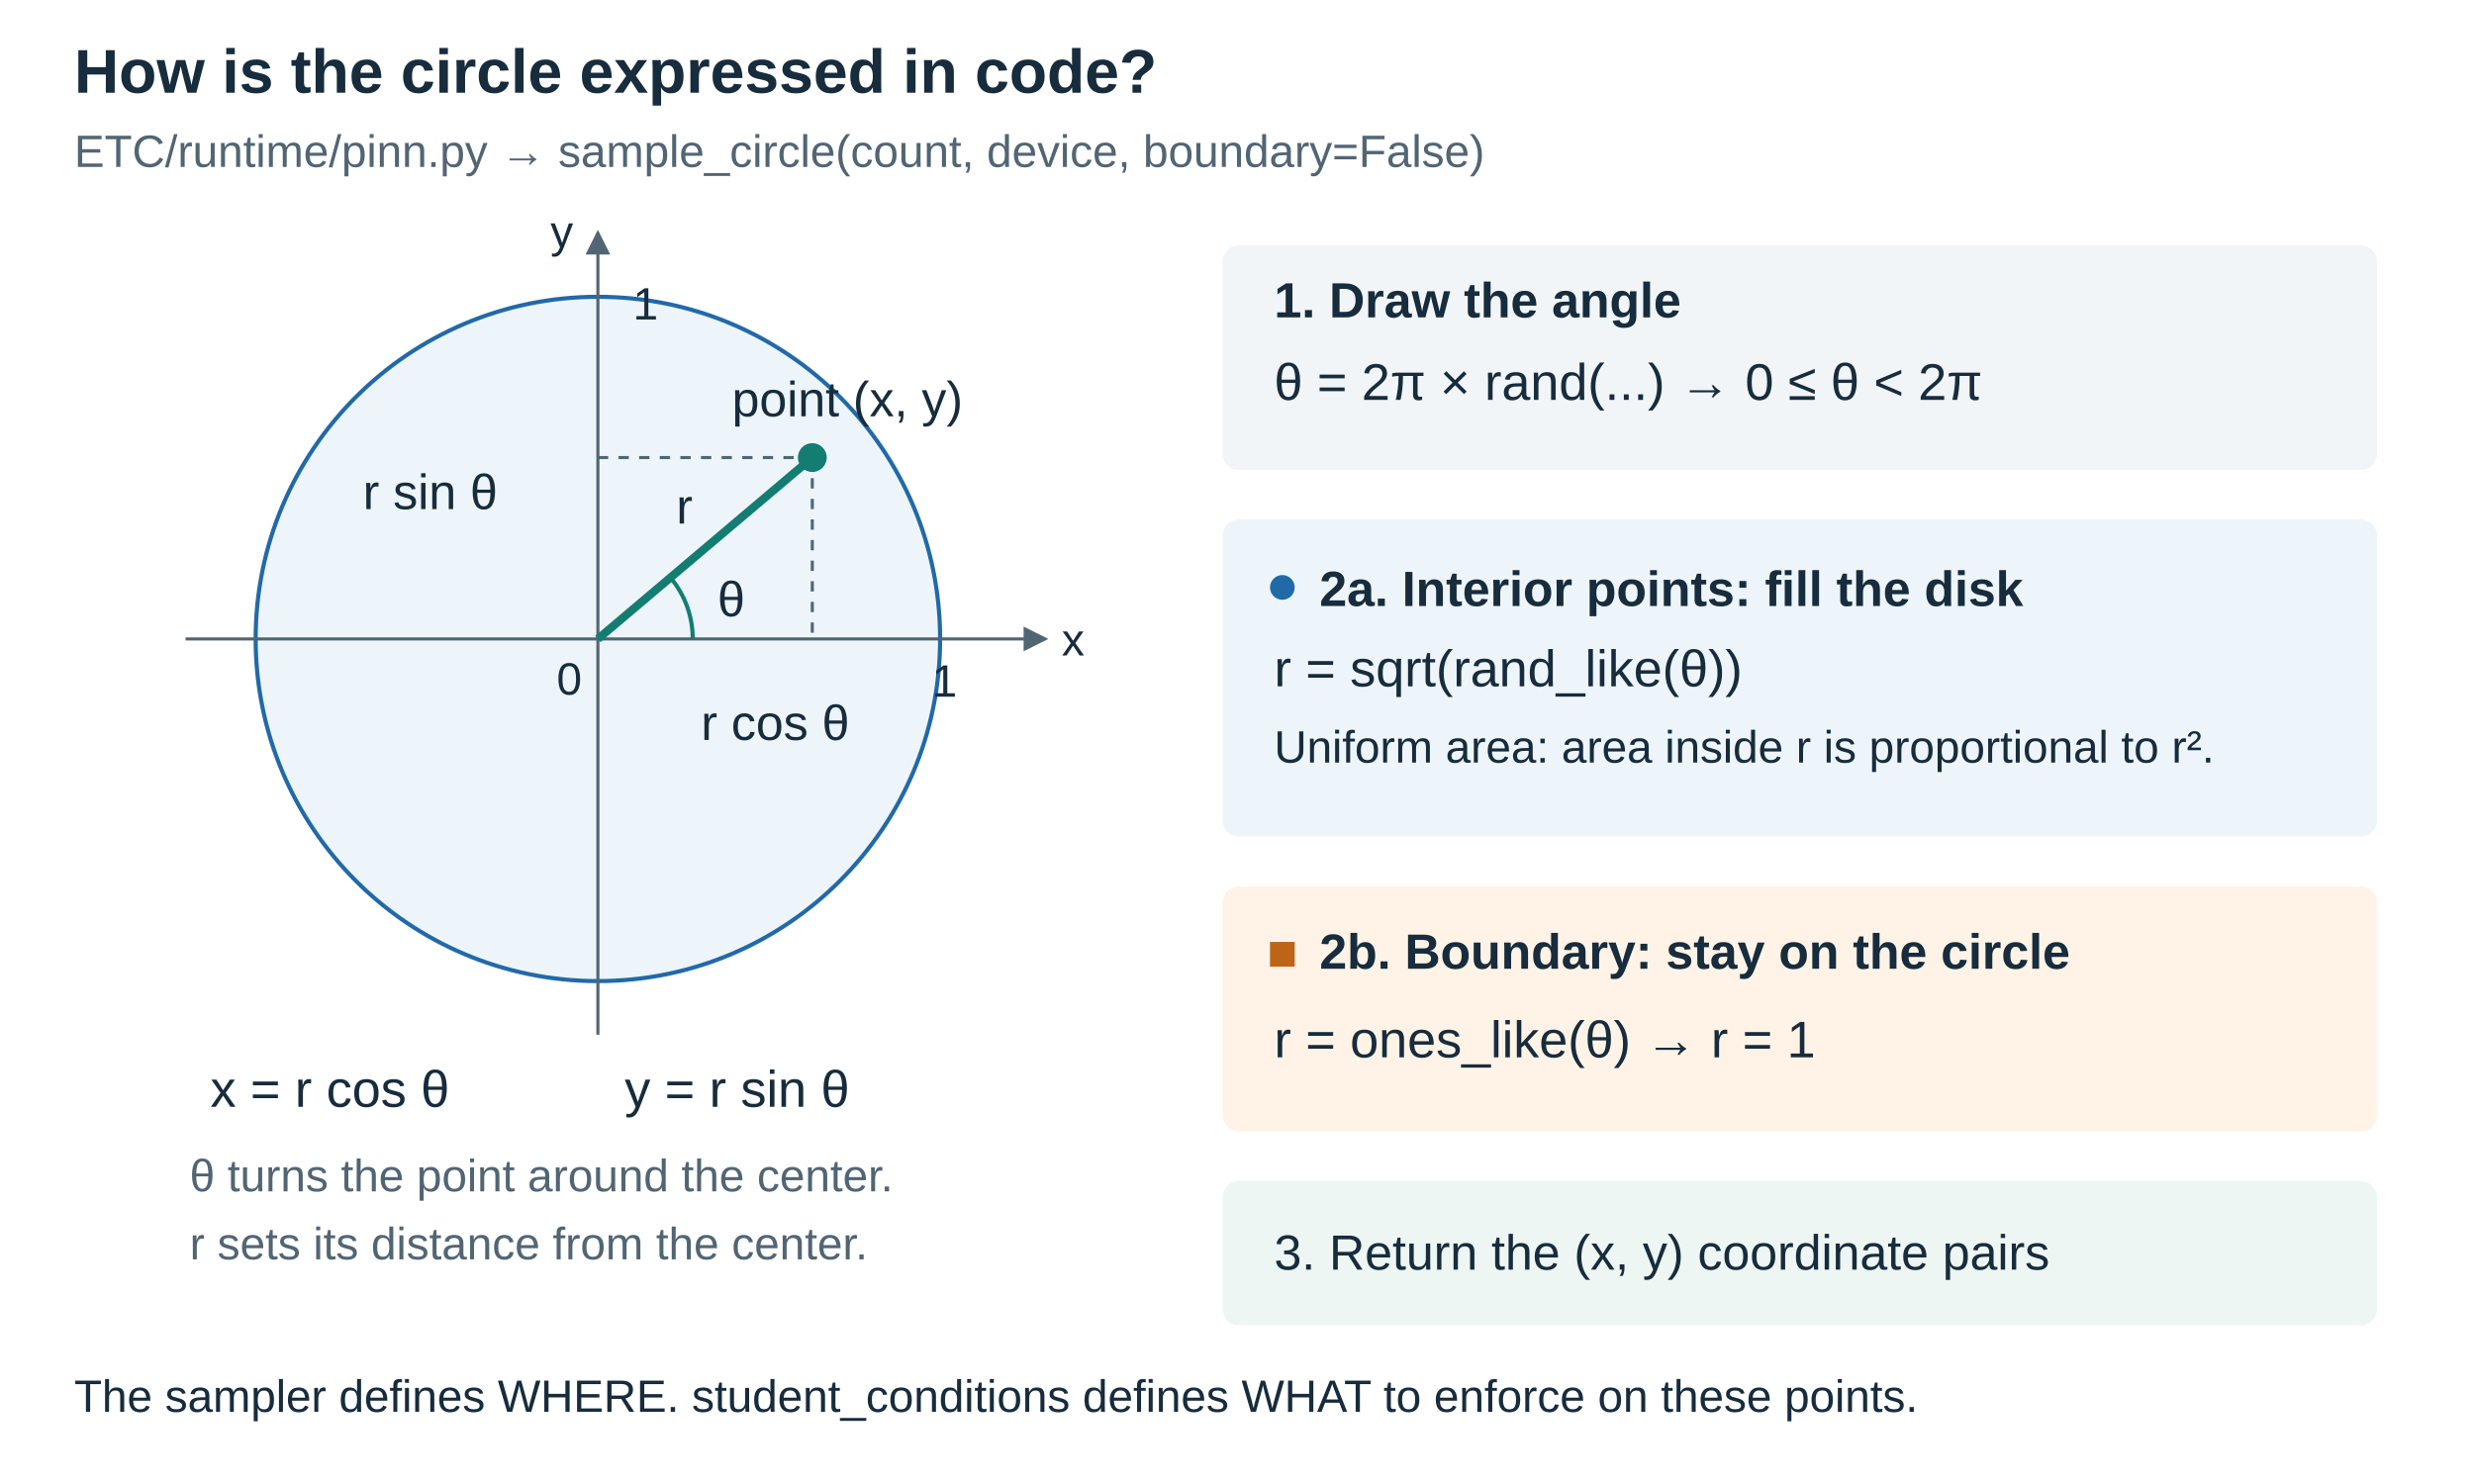
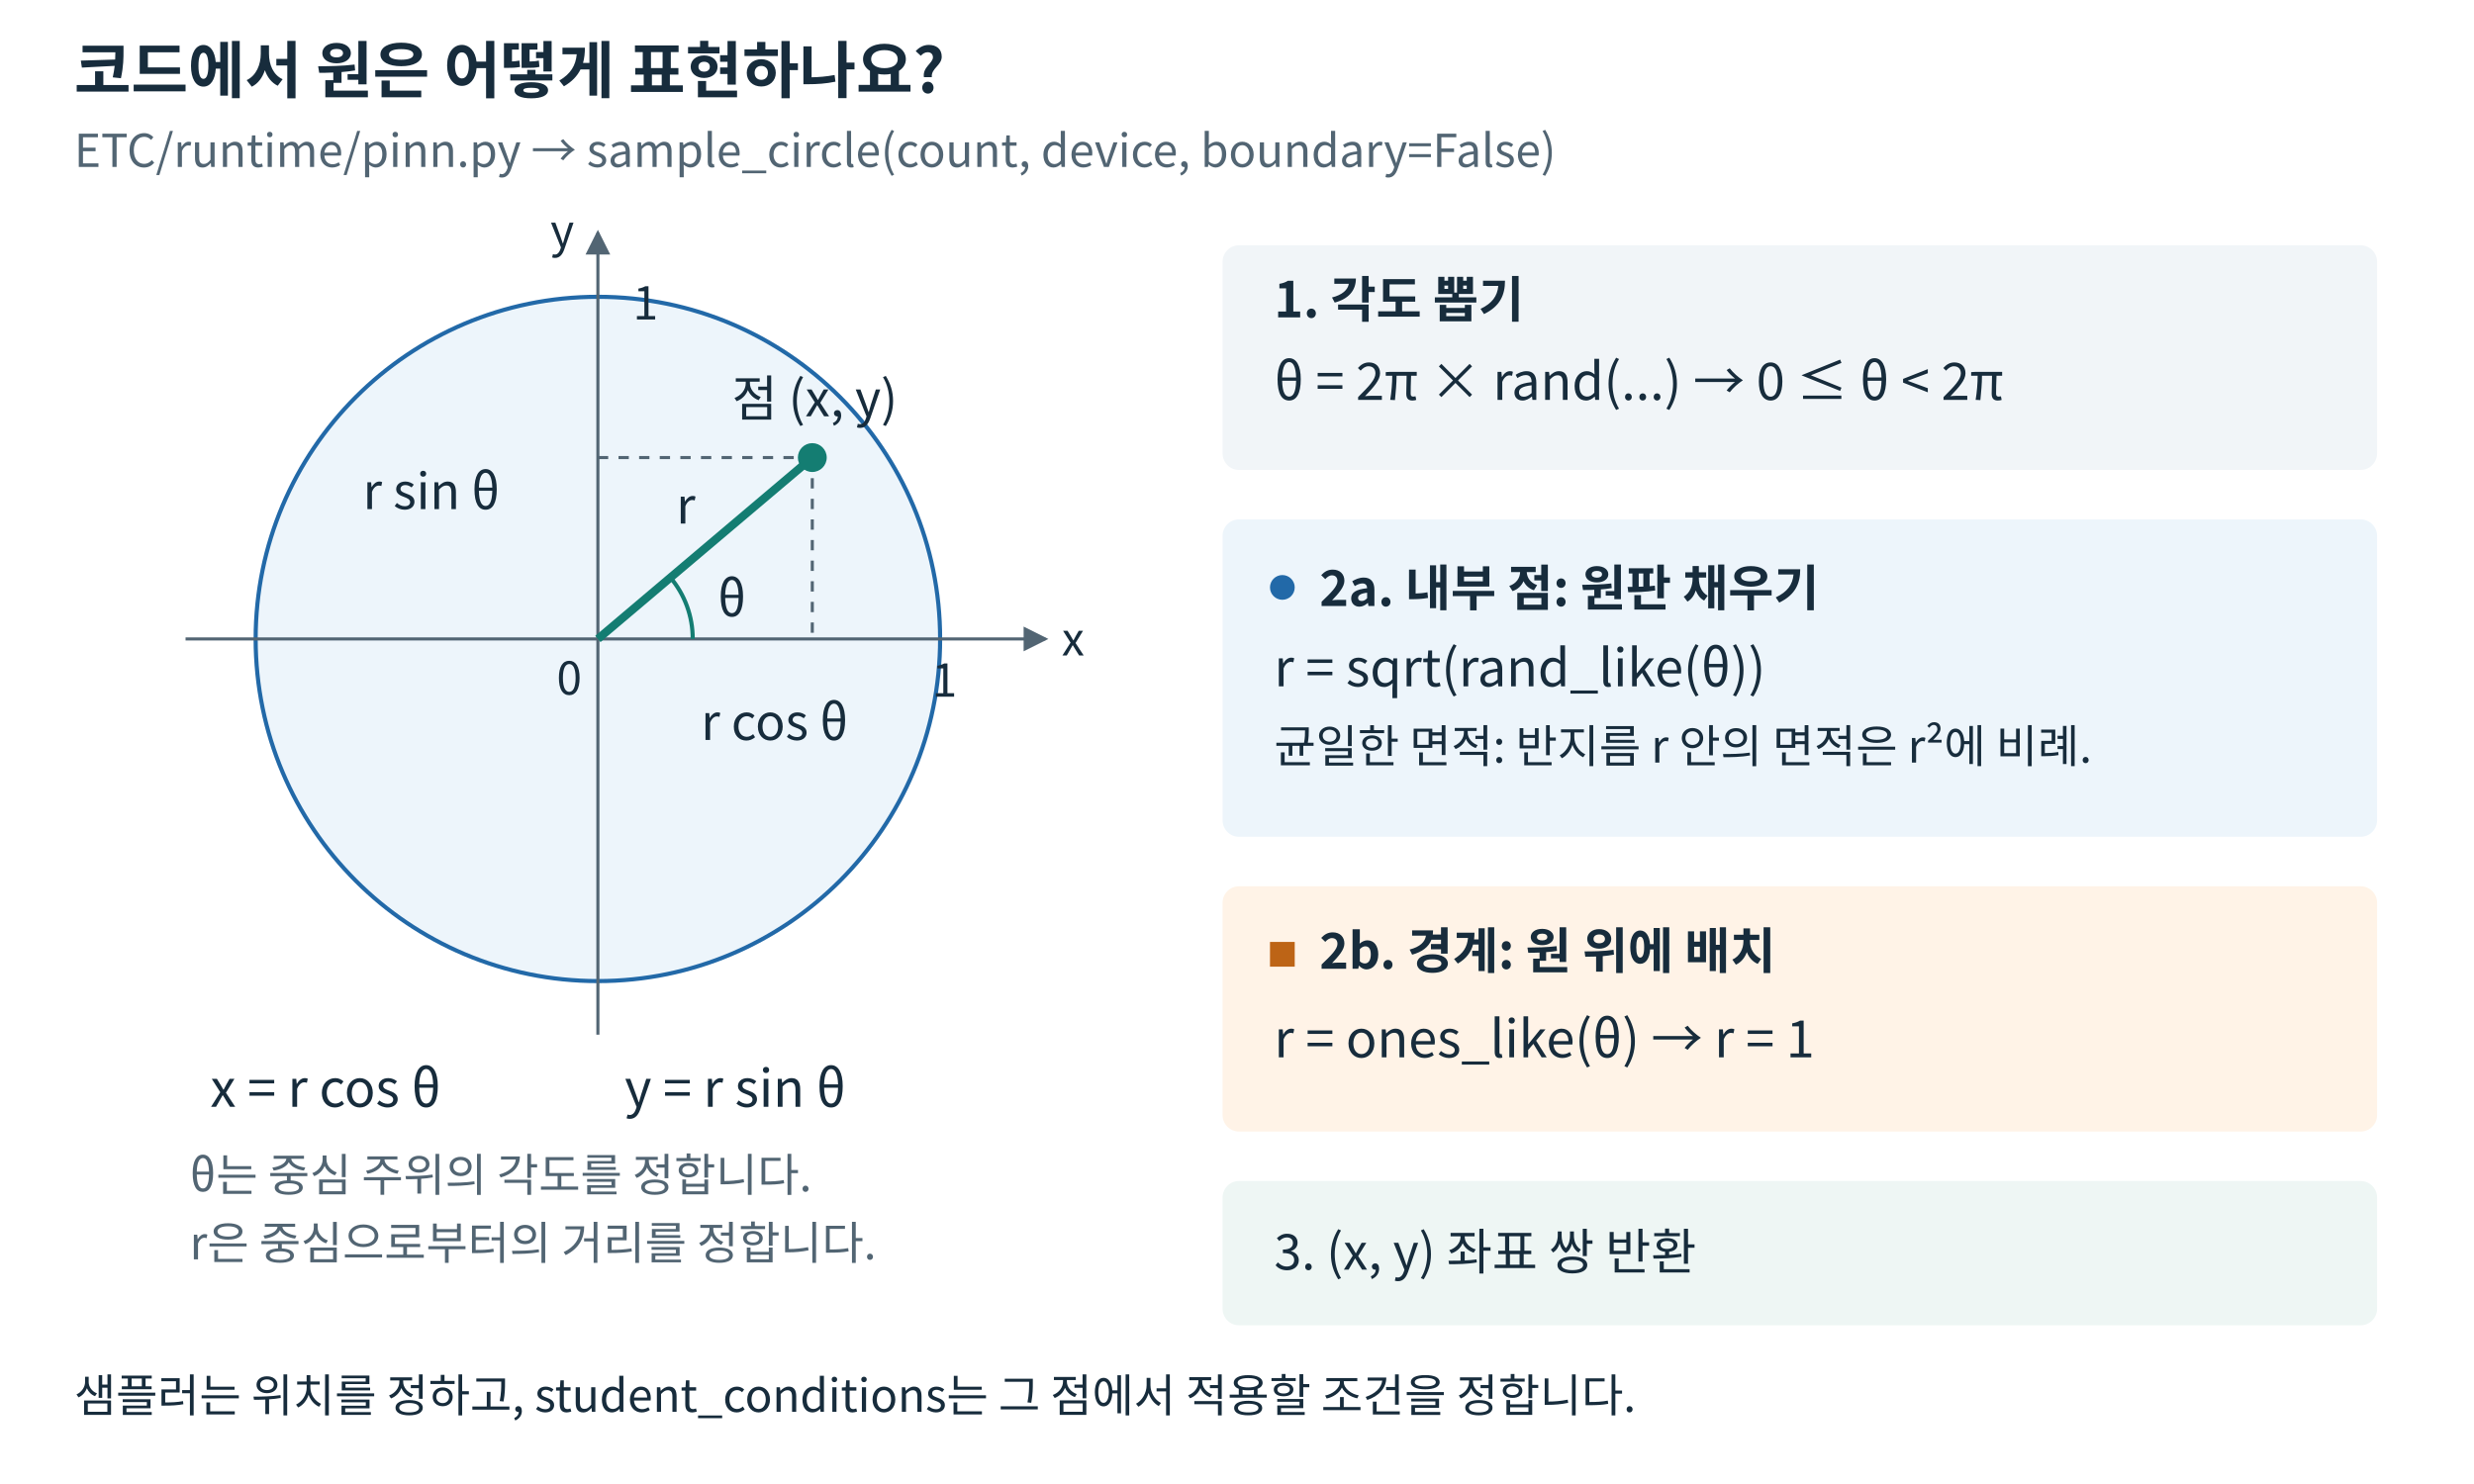
<svg xmlns="http://www.w3.org/2000/svg" width="1200" height="720" viewBox="0 0 1200 720" role="img" aria-labelledby="title desc">
  <defs>
    <marker id="arrow" markerWidth="8" markerHeight="8" refX="7" refY="4" orient="auto">
      <path d="M0 0L8 4L0 8" fill="#526573" />
    </marker>
  </defs>
  <rect width="1200" height="720" fill="#ffffff" />
-   <g font-family="Arial, sans-serif" fill="#172c3c">
-     <text x="36" y="45" font-size="30" font-weight="bold">How is the circle expressed in code?</text>
+   <g font-family="Noto Sans CJK KR, Noto Sans KR, Malgun Gothic, Apple SD Gothic Neo, DejaVu Sans, Arial, sans-serif" fill="#172c3c">
+     <text x="36" y="45" font-size="30" font-weight="bold">코드에서 원은 어떻게 표현하나요?</text>
    <text x="36" y="81" font-size="22" fill="#526573">ETC/runtime/pinn.py → sample_circle(count, device, boundary=False)</text>
    <circle cx="290" cy="310" r="166" fill="#edf5fb" stroke="#2269a8" stroke-width="2" />
    <g stroke="#526573" stroke-width="1.5" fill="none" marker-end="url(#arrow)">
      <path marker-end="url(#arrow)" d="M90 310H507" />
      <path marker-end="url(#arrow)" d="M290 502V113" />
    </g>
    <g font-size="22">
      <text x="515" y="318">x</text>
      <text x="267" y="120">y</text>
      <text x="270" y="337">0</text>
      <text x="452" y="338">1</text>
      <text x="307" y="155">1</text>
    </g>
    <path d="M290 310L394 222" stroke="#147d72" stroke-width="4" />
    <path d="M394 222V310M290 222H394" fill="none" stroke="#526573" stroke-dasharray="5 5" stroke-width="1.5" />
    <path d="M336 310A46 46 0 0 0 325 280" fill="none" stroke="#147d72" stroke-width="2" />
    <circle cx="394" cy="222" r="7" fill="#147d72" />
    <g font-size="24">
      <text x="348" y="299">θ</text>
      <text x="328" y="254">r</text>
      <text x="340" y="359">r cos θ</text>
      <text x="176" y="247">r sin θ</text>
-       <text x="355" y="202">point (x, y)</text>
+       <text x="355" y="202">점 (x, y)</text>
    </g>
    <text x="102" y="537" font-size="25">x = r cos θ</text>
    <text x="303" y="537" font-size="25">y = r sin θ</text>
-     <text x="92" y="578" font-size="22" fill="#526573">θ turns the point around the center.</text>
-     <text x="92" y="611" font-size="22" fill="#526573">r sets its distance from the center.</text>
+     <text x="92" y="578" font-size="22" fill="#526573">θ는 중심 주위의 각도를 정합니다.</text>
+     <text x="92" y="611" font-size="22" fill="#526573">r은 중심으로부터의 거리를 정합니다.</text>
    <rect x="593" y="119" width="560" height="109" rx="8" fill="#f1f5f8" />
-     <text x="618" y="154" font-size="24" font-weight="bold">1. Draw the angle</text>
+     <text x="618" y="154" font-size="24" font-weight="bold">1. 각도 뽑기</text>
    <text x="618" y="194" font-size="25">θ = 2π × rand(...)     →     0 ≤ θ &lt; 2π</text>
    <rect x="593" y="252" width="560" height="154" rx="8" fill="#edf5fb" />
    <circle cx="622" cy="285" r="6" fill="#2269a8" />
-     <text x="640" y="294" font-size="24" font-weight="bold">2a. Interior points: fill the disk</text>
+     <text x="640" y="294" font-size="24" font-weight="bold">2a. 내부 점: 원판 채우기</text>
    <text x="618" y="333" font-size="25">r = sqrt(rand_like(θ))</text>
-     <text x="618" y="370" font-size="22">Uniform area: area inside r is proportional to r².</text>
+     <text x="618" y="370" font-size="22">균일한 면적: 반지름 r 안의 면적은 r²에 비례.</text>
    <rect x="593" y="430" width="560" height="119" rx="8" fill="#fff3e7" />
    <rect x="616" y="457" width="12" height="12" fill="#bd6416" />
-     <text x="640" y="470" font-size="24" font-weight="bold">2b. Boundary: stay on the circle</text>
+     <text x="640" y="470" font-size="24" font-weight="bold">2b. 경계: 원 위에 배치</text>
    <text x="618" y="513" font-size="25">r = ones_like(θ)     →     r = 1</text>
    <rect x="593" y="573" width="560" height="70" rx="8" fill="#eef6f4" />
-     <text x="618" y="616" font-size="24">3. Return the (x, y) coordinate pairs</text>
-     <text x="36" y="685" font-size="22">The sampler defines WHERE. student_conditions defines WHAT to enforce on these points.</text>
+     <text x="618" y="616" font-size="24">3. (x, y) 좌표 쌍 반환</text>
+     <text x="36" y="685" font-size="22">샘플러는 위치를 정하고, student_conditions는 그 점에서 적용할 조건을 정합니다.</text>
  </g>
</svg>
